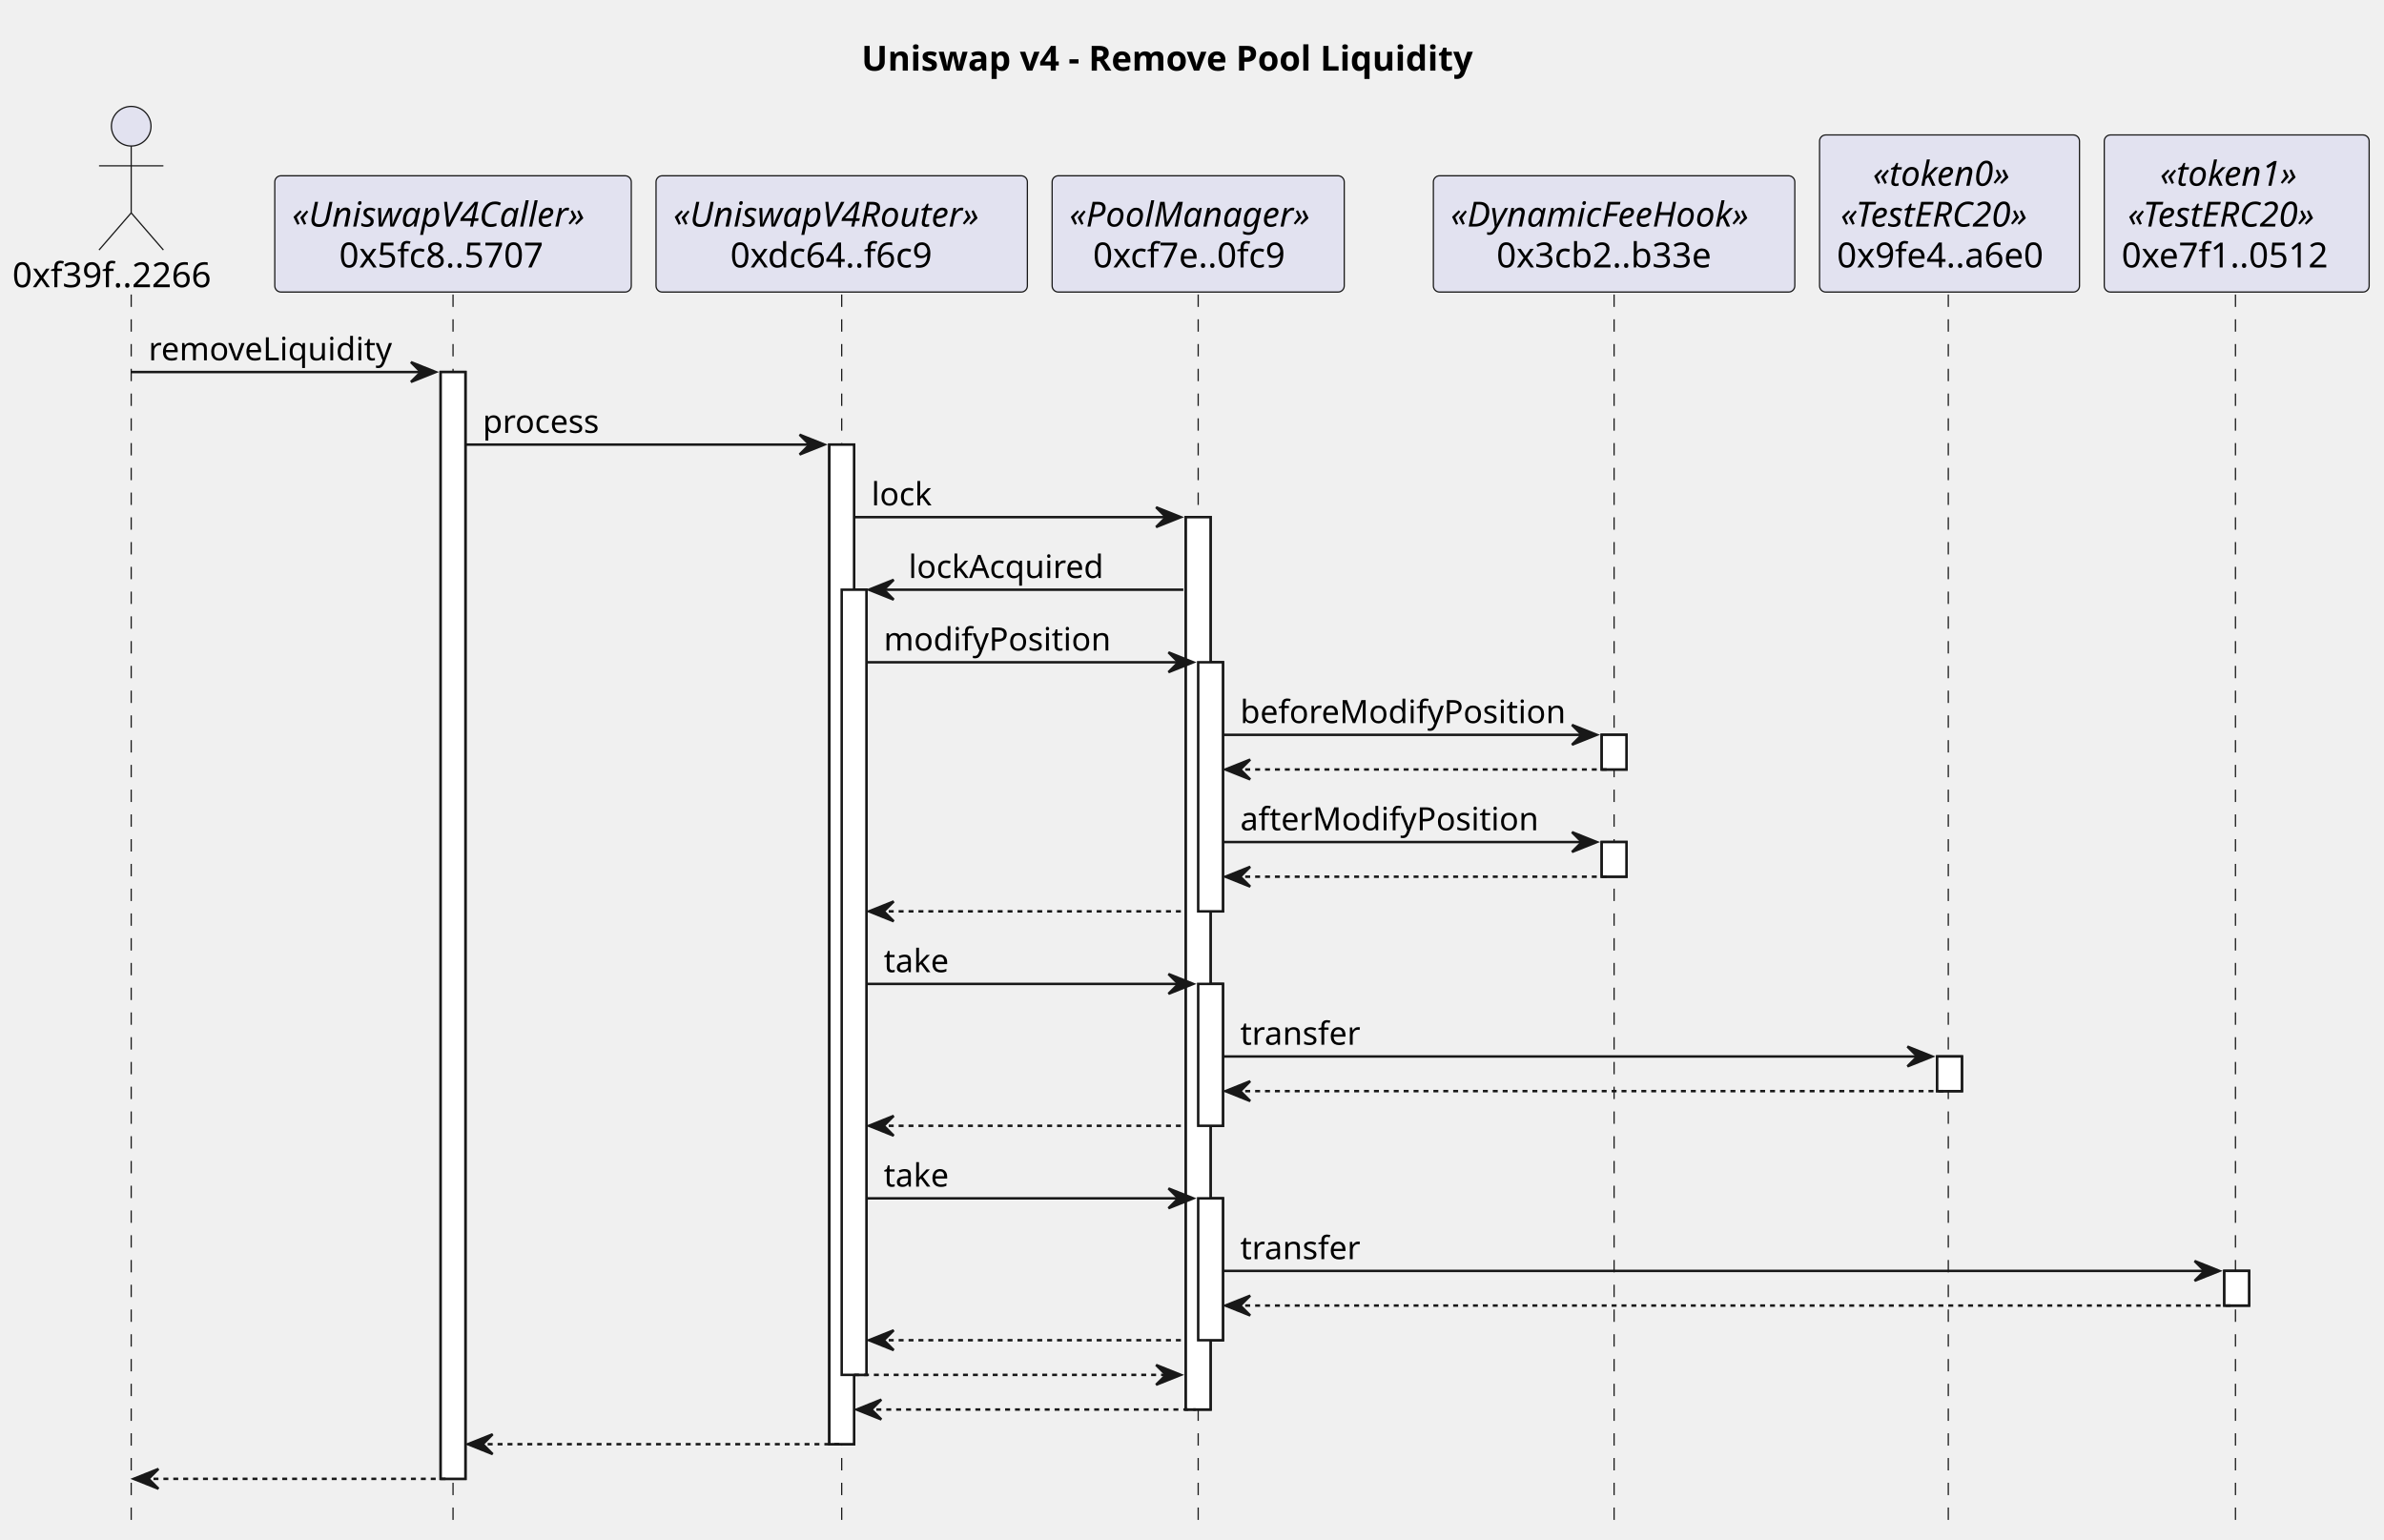
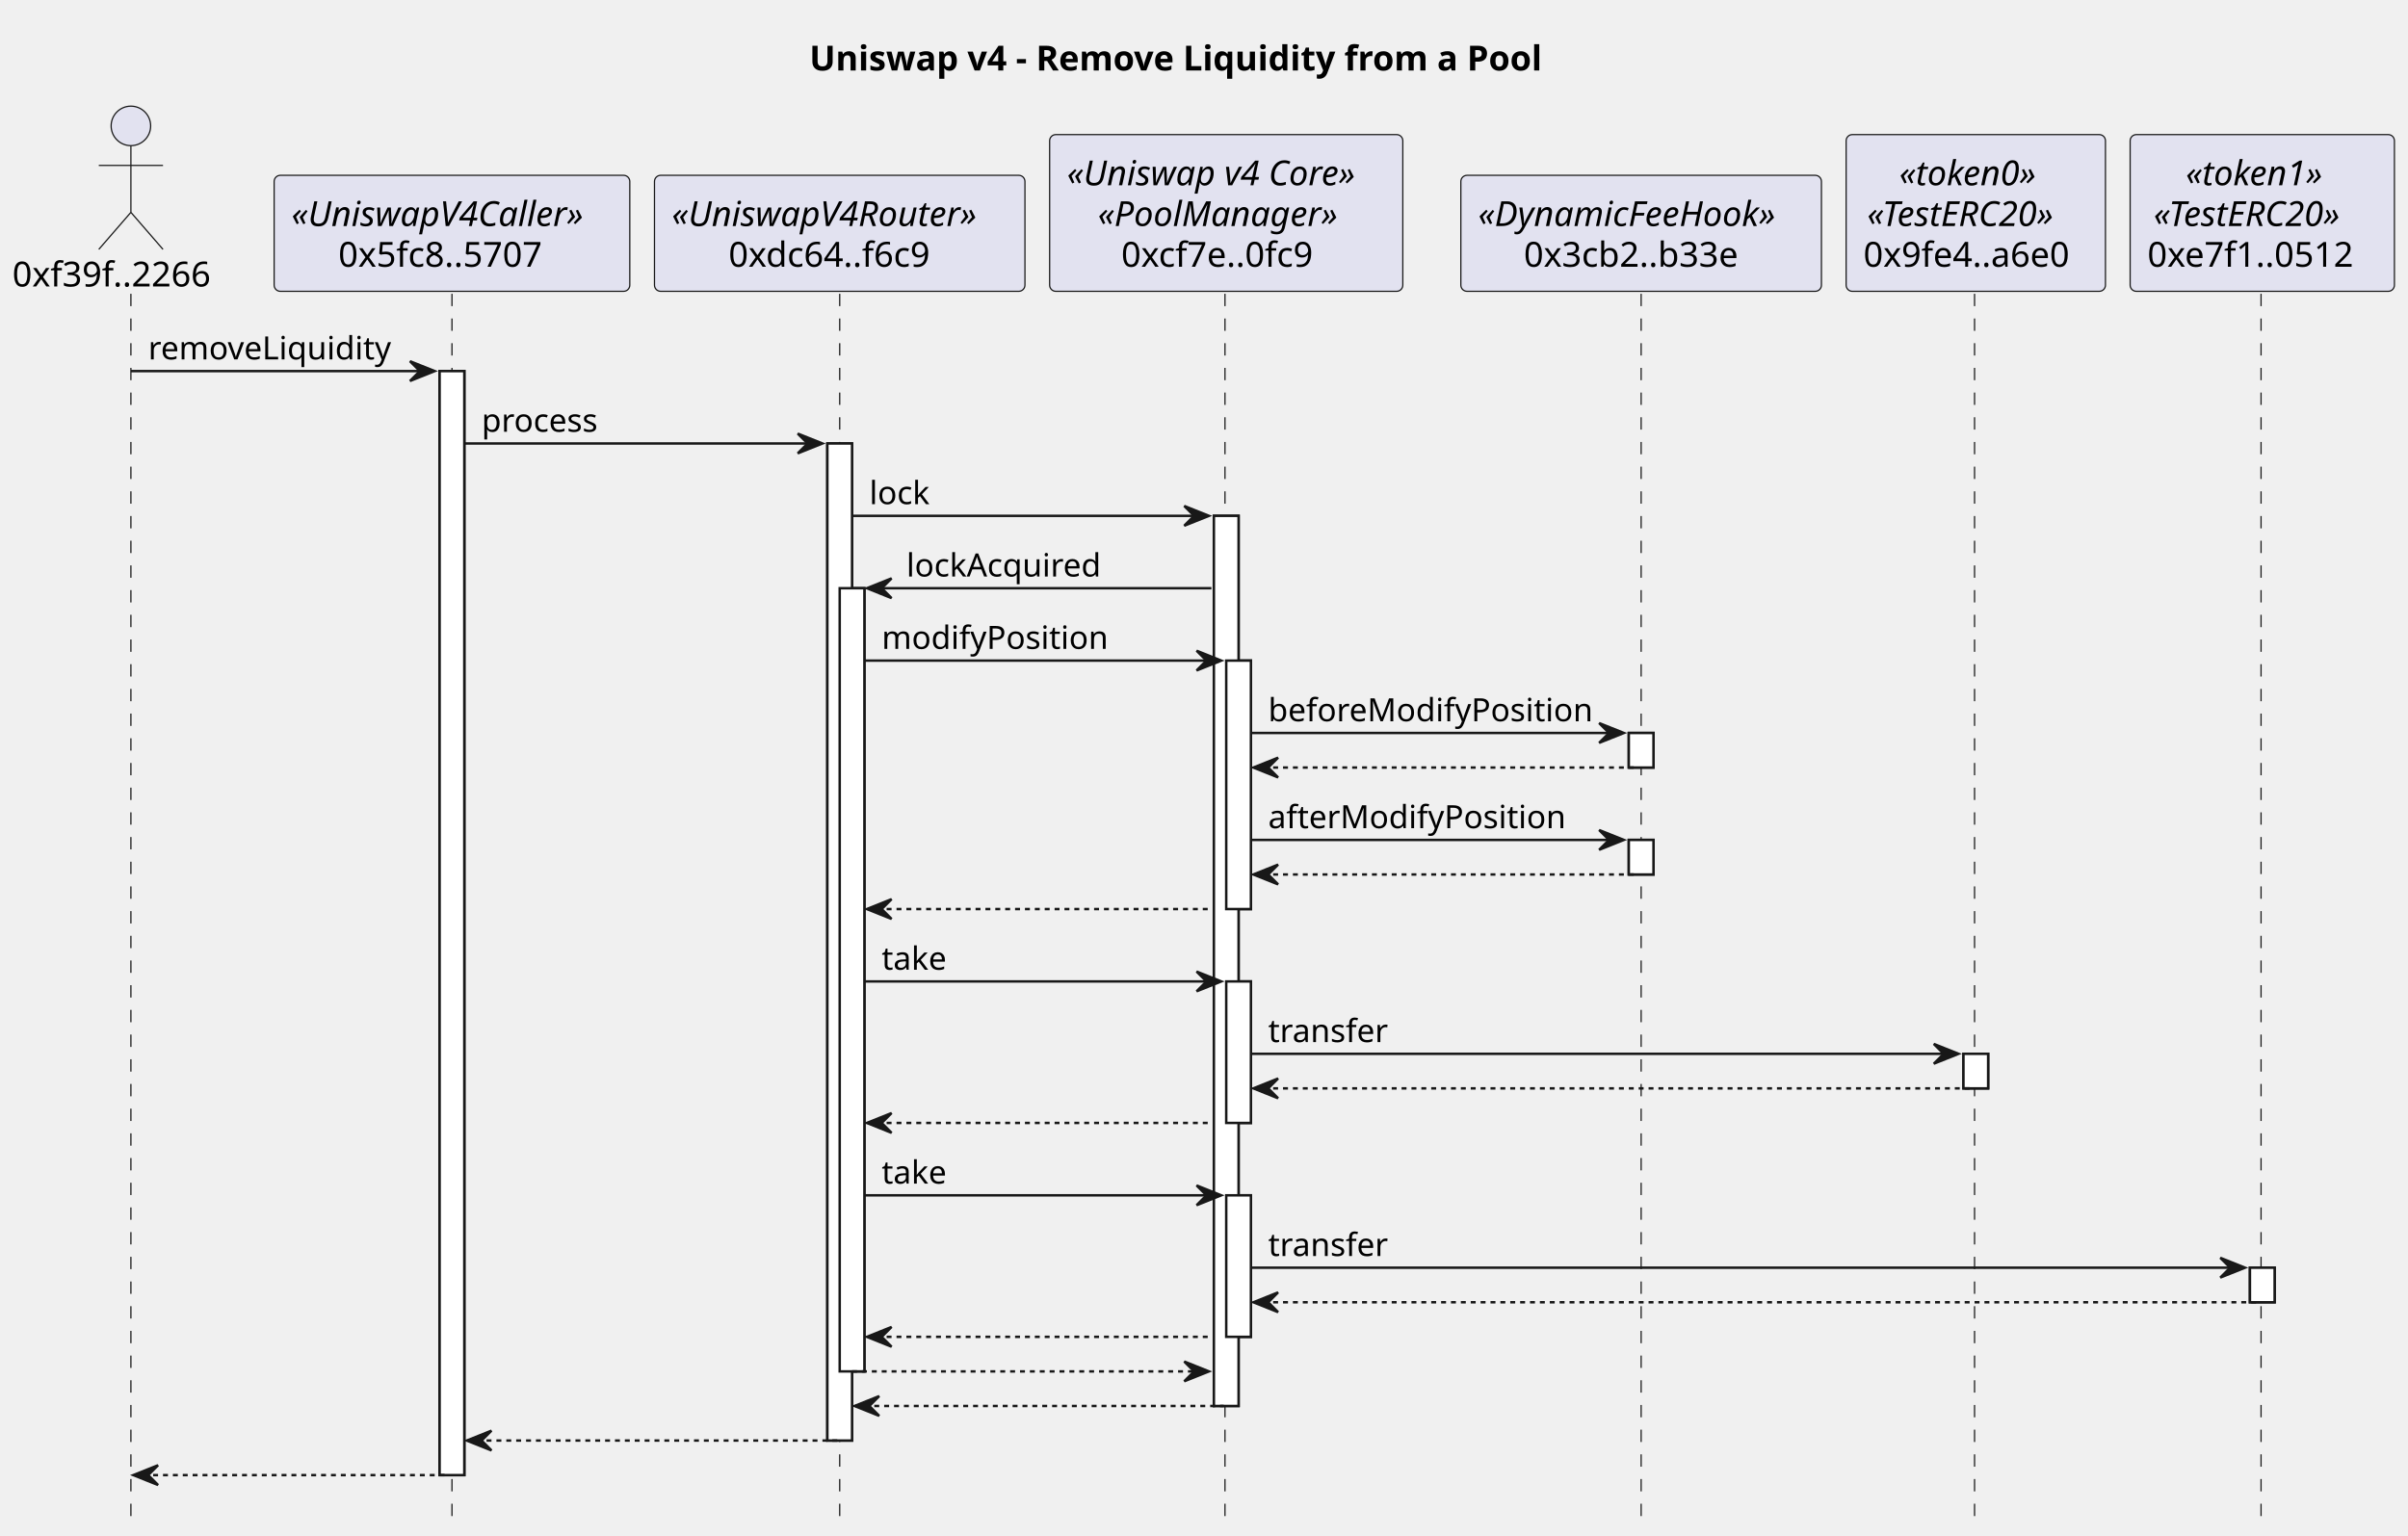
- <svg xmlns="http://www.w3.org/2000/svg" contentStyleType="text/css" height="622px" preserveAspectRatio="none" style="width:963px;height:622px;background:#FFFFFF;" version="1.1" viewBox="0 0 963 622" width="963px" zoomAndPan="magnify">
+ <svg xmlns="http://www.w3.org/2000/svg" contentStyleType="text/css" height="622px" preserveAspectRatio="none" style="width:975px;height:622px;background:#FFFFFF;" version="1.1" viewBox="0 0 975 622" width="975px" zoomAndPan="magnify">
  <defs />
  <g>
-     <text fill="#000000" font-family="sans-serif" font-size="14" font-weight="bold" lengthAdjust="spacing" textLength="265" x="348" y="28.535">Uniswap v4 - Remove Pool Liquidity</text>
+     <text fill="#000000" font-family="sans-serif" font-size="14" font-weight="bold" lengthAdjust="spacing" textLength="318" x="327.75" y="28.535">Uniswap v4 - Remove Liquidity from a Pool</text>
    <rect fill="#FFFFFF" height="447.106" style="stroke:#181818;stroke-width:1.0;" width="10" x="178" y="150.287" />
    <rect fill="#FFFFFF" height="403.795" style="stroke:#181818;stroke-width:1.0;" width="10" x="335" y="179.598" />
    <rect fill="#FFFFFF" height="317.174" style="stroke:#181818;stroke-width:1.0;" width="10" x="340" y="238.219" />
-     <rect fill="#FFFFFF" height="360.484" style="stroke:#181818;stroke-width:1.0;" width="10" x="479" y="208.908" />
-     <rect fill="#FFFFFF" height="100.621" style="stroke:#181818;stroke-width:1.0;" width="10" x="484" y="267.529" />
-     <rect fill="#FFFFFF" height="57.31" style="stroke:#181818;stroke-width:1.0;" width="10" x="484" y="397.461" />
-     <rect fill="#FFFFFF" height="57.31" style="stroke:#181818;stroke-width:1.0;" width="10" x="484" y="484.082" />
-     <rect fill="#FFFFFF" height="14" style="stroke:#181818;stroke-width:1.0;" width="10" x="647" y="296.84" />
-     <rect fill="#FFFFFF" height="14" style="stroke:#181818;stroke-width:1.0;" width="10" x="647" y="340.15" />
-     <rect fill="#FFFFFF" height="14" style="stroke:#181818;stroke-width:1.0;" width="10" x="782.5" y="426.772" />
-     <rect fill="#FFFFFF" height="14" style="stroke:#181818;stroke-width:1.0;" width="10" x="898.5" y="513.393" />
+     <rect fill="#FFFFFF" height="360.484" style="stroke:#181818;stroke-width:1.0;" width="10" x="491.5" y="208.908" />
+     <rect fill="#FFFFFF" height="100.621" style="stroke:#181818;stroke-width:1.0;" width="10" x="496.5" y="267.529" />
+     <rect fill="#FFFFFF" height="57.31" style="stroke:#181818;stroke-width:1.0;" width="10" x="496.5" y="397.461" />
+     <rect fill="#FFFFFF" height="57.31" style="stroke:#181818;stroke-width:1.0;" width="10" x="496.5" y="484.082" />
+     <rect fill="#FFFFFF" height="14" style="stroke:#181818;stroke-width:1.0;" width="10" x="659.5" y="296.84" />
+     <rect fill="#FFFFFF" height="14" style="stroke:#181818;stroke-width:1.0;" width="10" x="659.5" y="340.15" />
+     <rect fill="#FFFFFF" height="14" style="stroke:#181818;stroke-width:1.0;" width="10" x="795" y="426.772" />
+     <rect fill="#FFFFFF" height="14" style="stroke:#181818;stroke-width:1.0;" width="10" x="911" y="513.393" />
    <line style="stroke:#181818;stroke-width:0.5;stroke-dasharray:5.0,5.0;" x1="53" x2="53" y1="118.977" y2="615.393" />
    <line style="stroke:#181818;stroke-width:0.5;stroke-dasharray:5.0,5.0;" x1="183" x2="183" y1="118.977" y2="615.393" />
    <line style="stroke:#181818;stroke-width:0.5;stroke-dasharray:5.0,5.0;" x1="340" x2="340" y1="118.977" y2="615.393" />
-     <line style="stroke:#181818;stroke-width:0.5;stroke-dasharray:5.0,5.0;" x1="484" x2="484" y1="118.977" y2="615.393" />
-     <line style="stroke:#181818;stroke-width:0.5;stroke-dasharray:5.0,5.0;" x1="652" x2="652" y1="118.977" y2="615.393" />
-     <line style="stroke:#181818;stroke-width:0.5;stroke-dasharray:5.0,5.0;" x1="787" x2="787" y1="118.977" y2="615.393" />
-     <line style="stroke:#181818;stroke-width:0.5;stroke-dasharray:5.0,5.0;" x1="903" x2="903" y1="118.977" y2="615.393" />
+     <line style="stroke:#181818;stroke-width:0.5;stroke-dasharray:5.0,5.0;" x1="496" x2="496" y1="118.977" y2="615.393" />
+     <line style="stroke:#181818;stroke-width:0.5;stroke-dasharray:5.0,5.0;" x1="664.5" x2="664.5" y1="118.977" y2="615.393" />
+     <line style="stroke:#181818;stroke-width:0.5;stroke-dasharray:5.0,5.0;" x1="799.5" x2="799.5" y1="118.977" y2="615.393" />
+     <line style="stroke:#181818;stroke-width:0.5;stroke-dasharray:5.0,5.0;" x1="915.5" x2="915.5" y1="118.977" y2="615.393" />
    <text fill="#000000" font-family="sans-serif" font-size="14" lengthAdjust="spacing" textLength="90" x="5" y="116.023">0xf39f..2266</text>
    <ellipse cx="53" cy="50.988" fill="#E2E2F0" rx="8" ry="8" style="stroke:#181818;stroke-width:0.5;" />
    <path d="M53,58.988 L53,85.988 M40,66.988 L66,66.988 M53,85.988 L40,100.988 M53,85.988 L66,100.988 " fill="none" style="stroke:#181818;stroke-width:0.5;" />
    <rect fill="#E2E2F0" height="46.977" rx="2.5" ry="2.5" style="stroke:#181818;stroke-width:0.5;" width="144" x="111" y="71" />
    <text fill="#000000" font-family="sans-serif" font-size="14" font-style="italic" lengthAdjust="spacing" textLength="130" x="118" y="91.535">«UniswapV4Caller»</text>
    <text fill="#000000" font-family="sans-serif" font-size="14" lengthAdjust="spacing" textLength="92" x="137" y="108.023">0x5fc8..5707</text>
    <rect fill="#E2E2F0" height="46.977" rx="2.5" ry="2.5" style="stroke:#181818;stroke-width:0.5;" width="150" x="265" y="71" />
    <text fill="#000000" font-family="sans-serif" font-size="14" font-style="italic" lengthAdjust="spacing" textLength="136" x="272" y="91.535">«UniswapV4Router»</text>
    <text fill="#000000" font-family="sans-serif" font-size="14" lengthAdjust="spacing" textLength="90" x="295" y="108.023">0xdc64..f6c9</text>
-     <rect fill="#E2E2F0" height="46.977" rx="2.5" ry="2.5" style="stroke:#181818;stroke-width:0.5;" width="118" x="425" y="71" />
-     <text fill="#000000" font-family="sans-serif" font-size="14" font-style="italic" lengthAdjust="spacing" textLength="104" x="432" y="91.535">«PoolManager»</text>
-     <text fill="#000000" font-family="sans-serif" font-size="14" lengthAdjust="spacing" textLength="85" x="441.5" y="108.023">0xcf7e..0fc9</text>
-     <rect fill="#E2E2F0" height="46.977" rx="2.5" ry="2.5" style="stroke:#181818;stroke-width:0.5;" width="146" x="579" y="71" />
-     <text fill="#000000" font-family="sans-serif" font-size="14" font-style="italic" lengthAdjust="spacing" textLength="132" x="586" y="91.535">«DynamicFeeHook»</text>
-     <text fill="#000000" font-family="sans-serif" font-size="14" lengthAdjust="spacing" textLength="95" x="604.5" y="108.023">0x3cb2..b33e</text>
-     <rect fill="#E2E2F0" height="63.465" rx="2.5" ry="2.5" style="stroke:#181818;stroke-width:0.5;" width="105" x="735" y="54.512" />
-     <text fill="#000000" font-family="sans-serif" font-size="14" font-style="italic" lengthAdjust="spacing" textLength="62" x="756.5" y="75.047">«token0»</text>
-     <text fill="#000000" font-family="sans-serif" font-size="14" font-style="italic" lengthAdjust="spacing" textLength="88" x="743.5" y="91.535">«TestERC20»</text>
-     <text fill="#000000" font-family="sans-serif" font-size="14" lengthAdjust="spacing" textLength="91" x="742" y="108.023">0x9fe4..a6e0</text>
-     <rect fill="#E2E2F0" height="63.465" rx="2.5" ry="2.5" style="stroke:#181818;stroke-width:0.5;" width="107" x="850" y="54.512" />
-     <text fill="#000000" font-family="sans-serif" font-size="14" font-style="italic" lengthAdjust="spacing" textLength="62" x="872.5" y="75.047">«token1»</text>
-     <text fill="#000000" font-family="sans-serif" font-size="14" font-style="italic" lengthAdjust="spacing" textLength="88" x="859.5" y="91.535">«TestERC20»</text>
-     <text fill="#000000" font-family="sans-serif" font-size="14" lengthAdjust="spacing" textLength="93" x="857" y="108.023">0xe7f1..0512</text>
+     <rect fill="#E2E2F0" height="63.465" rx="2.5" ry="2.5" style="stroke:#181818;stroke-width:0.5;" width="143" x="425" y="54.512" />
+     <text fill="#000000" font-family="sans-serif" font-size="14" font-style="italic" lengthAdjust="spacing" textLength="129" x="432" y="75.047">«Uniswap v4 Core»</text>
+     <text fill="#000000" font-family="sans-serif" font-size="14" font-style="italic" lengthAdjust="spacing" textLength="104" x="444.5" y="91.535">«PoolManager»</text>
+     <text fill="#000000" font-family="sans-serif" font-size="14" lengthAdjust="spacing" textLength="85" x="454" y="108.023">0xcf7e..0fc9</text>
+     <rect fill="#E2E2F0" height="46.977" rx="2.5" ry="2.5" style="stroke:#181818;stroke-width:0.5;" width="146" x="591.5" y="71" />
+     <text fill="#000000" font-family="sans-serif" font-size="14" font-style="italic" lengthAdjust="spacing" textLength="132" x="598.5" y="91.535">«DynamicFeeHook»</text>
+     <text fill="#000000" font-family="sans-serif" font-size="14" lengthAdjust="spacing" textLength="95" x="617" y="108.023">0x3cb2..b33e</text>
+     <rect fill="#E2E2F0" height="63.465" rx="2.5" ry="2.5" style="stroke:#181818;stroke-width:0.5;" width="105" x="747.5" y="54.512" />
+     <text fill="#000000" font-family="sans-serif" font-size="14" font-style="italic" lengthAdjust="spacing" textLength="62" x="769" y="75.047">«token0»</text>
+     <text fill="#000000" font-family="sans-serif" font-size="14" font-style="italic" lengthAdjust="spacing" textLength="88" x="756" y="91.535">«TestERC20»</text>
+     <text fill="#000000" font-family="sans-serif" font-size="14" lengthAdjust="spacing" textLength="91" x="754.5" y="108.023">0x9fe4..a6e0</text>
+     <rect fill="#E2E2F0" height="63.465" rx="2.5" ry="2.5" style="stroke:#181818;stroke-width:0.5;" width="107" x="862.5" y="54.512" />
+     <text fill="#000000" font-family="sans-serif" font-size="14" font-style="italic" lengthAdjust="spacing" textLength="62" x="885" y="75.047">«token1»</text>
+     <text fill="#000000" font-family="sans-serif" font-size="14" font-style="italic" lengthAdjust="spacing" textLength="88" x="872" y="91.535">«TestERC20»</text>
+     <text fill="#000000" font-family="sans-serif" font-size="14" lengthAdjust="spacing" textLength="93" x="869.5" y="108.023">0xe7f1..0512</text>
    <rect fill="#FFFFFF" height="447.106" style="stroke:#181818;stroke-width:1.0;" width="10" x="178" y="150.287" />
    <rect fill="#FFFFFF" height="403.795" style="stroke:#181818;stroke-width:1.0;" width="10" x="335" y="179.598" />
    <rect fill="#FFFFFF" height="317.174" style="stroke:#181818;stroke-width:1.0;" width="10" x="340" y="238.219" />
-     <rect fill="#FFFFFF" height="360.484" style="stroke:#181818;stroke-width:1.0;" width="10" x="479" y="208.908" />
-     <rect fill="#FFFFFF" height="100.621" style="stroke:#181818;stroke-width:1.0;" width="10" x="484" y="267.529" />
-     <rect fill="#FFFFFF" height="57.31" style="stroke:#181818;stroke-width:1.0;" width="10" x="484" y="397.461" />
-     <rect fill="#FFFFFF" height="57.31" style="stroke:#181818;stroke-width:1.0;" width="10" x="484" y="484.082" />
-     <rect fill="#FFFFFF" height="14" style="stroke:#181818;stroke-width:1.0;" width="10" x="647" y="296.84" />
-     <rect fill="#FFFFFF" height="14" style="stroke:#181818;stroke-width:1.0;" width="10" x="647" y="340.15" />
-     <rect fill="#FFFFFF" height="14" style="stroke:#181818;stroke-width:1.0;" width="10" x="782.5" y="426.772" />
-     <rect fill="#FFFFFF" height="14" style="stroke:#181818;stroke-width:1.0;" width="10" x="898.5" y="513.393" />
+     <rect fill="#FFFFFF" height="360.484" style="stroke:#181818;stroke-width:1.0;" width="10" x="491.5" y="208.908" />
+     <rect fill="#FFFFFF" height="100.621" style="stroke:#181818;stroke-width:1.0;" width="10" x="496.5" y="267.529" />
+     <rect fill="#FFFFFF" height="57.31" style="stroke:#181818;stroke-width:1.0;" width="10" x="496.5" y="397.461" />
+     <rect fill="#FFFFFF" height="57.31" style="stroke:#181818;stroke-width:1.0;" width="10" x="496.5" y="484.082" />
+     <rect fill="#FFFFFF" height="14" style="stroke:#181818;stroke-width:1.0;" width="10" x="659.5" y="296.84" />
+     <rect fill="#FFFFFF" height="14" style="stroke:#181818;stroke-width:1.0;" width="10" x="659.5" y="340.15" />
+     <rect fill="#FFFFFF" height="14" style="stroke:#181818;stroke-width:1.0;" width="10" x="795" y="426.772" />
+     <rect fill="#FFFFFF" height="14" style="stroke:#181818;stroke-width:1.0;" width="10" x="911" y="513.393" />
    <polygon fill="#181818" points="166,146.287,176,150.287,166,154.287,170,150.287" style="stroke:#181818;stroke-width:1.0;" />
    <line style="stroke:#181818;stroke-width:1.0;" x1="53" x2="172" y1="150.287" y2="150.287" />
    <text fill="#000000" font-family="sans-serif" font-size="13" lengthAdjust="spacing" textLength="101" x="60" y="145.545">removeLiquidity</text>
    <polygon fill="#181818" points="323,175.598,333,179.598,323,183.598,327,179.598" style="stroke:#181818;stroke-width:1.0;" />
    <line style="stroke:#181818;stroke-width:1.0;" x1="188" x2="329" y1="179.598" y2="179.598" />
    <text fill="#000000" font-family="sans-serif" font-size="13" lengthAdjust="spacing" textLength="49" x="195" y="174.856">process</text>
-     <polygon fill="#181818" points="467,204.908,477,208.908,467,212.908,471,208.908" style="stroke:#181818;stroke-width:1.0;" />
-     <line style="stroke:#181818;stroke-width:1.0;" x1="345" x2="473" y1="208.908" y2="208.908" />
+     <polygon fill="#181818" points="479.5,204.908,489.5,208.908,479.5,212.908,483.5,208.908" style="stroke:#181818;stroke-width:1.0;" />
+     <line style="stroke:#181818;stroke-width:1.0;" x1="345" x2="485.5" y1="208.908" y2="208.908" />
    <text fill="#000000" font-family="sans-serif" font-size="13" lengthAdjust="spacing" textLength="27" x="352" y="204.166">lock</text>
    <polygon fill="#181818" points="361,234.219,351,238.219,361,242.219,357,238.219" style="stroke:#181818;stroke-width:1.0;" />
-     <line style="stroke:#181818;stroke-width:1.0;" x1="355" x2="478" y1="238.219" y2="238.219" />
+     <line style="stroke:#181818;stroke-width:1.0;" x1="355" x2="490.5" y1="238.219" y2="238.219" />
    <text fill="#000000" font-family="sans-serif" font-size="13" lengthAdjust="spacing" textLength="83" x="367" y="233.477">lockAcquired</text>
-     <polygon fill="#181818" points="472,263.529,482,267.529,472,271.529,476,267.529" style="stroke:#181818;stroke-width:1.0;" />
-     <line style="stroke:#181818;stroke-width:1.0;" x1="350" x2="478" y1="267.529" y2="267.529" />
+     <polygon fill="#181818" points="484.5,263.529,494.5,267.529,484.5,271.529,488.5,267.529" style="stroke:#181818;stroke-width:1.0;" />
+     <line style="stroke:#181818;stroke-width:1.0;" x1="350" x2="490.5" y1="267.529" y2="267.529" />
    <text fill="#000000" font-family="sans-serif" font-size="13" lengthAdjust="spacing" textLength="95" x="357" y="262.787">modifyPosition</text>
-     <polygon fill="#181818" points="635,292.84,645,296.84,635,300.84,639,296.84" style="stroke:#181818;stroke-width:1.0;" />
-     <line style="stroke:#181818;stroke-width:1.0;" x1="494" x2="641" y1="296.84" y2="296.84" />
-     <text fill="#000000" font-family="sans-serif" font-size="13" lengthAdjust="spacing" textLength="134" x="501" y="292.098">beforeModifyPosition</text>
-     <polygon fill="#181818" points="505,306.84,495,310.84,505,314.84,501,310.84" style="stroke:#181818;stroke-width:1.0;" />
-     <line style="stroke:#181818;stroke-width:1.0;stroke-dasharray:2.0,2.0;" x1="499" x2="651" y1="310.84" y2="310.84" />
-     <polygon fill="#181818" points="635,336.15,645,340.15,635,344.15,639,340.15" style="stroke:#181818;stroke-width:1.0;" />
-     <line style="stroke:#181818;stroke-width:1.0;" x1="494" x2="641" y1="340.15" y2="340.15" />
-     <text fill="#000000" font-family="sans-serif" font-size="13" lengthAdjust="spacing" textLength="123" x="501" y="335.408">afterModifyPosition</text>
-     <polygon fill="#181818" points="505,350.15,495,354.15,505,358.15,501,354.15" style="stroke:#181818;stroke-width:1.0;" />
-     <line style="stroke:#181818;stroke-width:1.0;stroke-dasharray:2.0,2.0;" x1="499" x2="651" y1="354.15" y2="354.15" />
+     <polygon fill="#181818" points="647.5,292.84,657.5,296.84,647.5,300.84,651.5,296.84" style="stroke:#181818;stroke-width:1.0;" />
+     <line style="stroke:#181818;stroke-width:1.0;" x1="506.5" x2="653.5" y1="296.84" y2="296.84" />
+     <text fill="#000000" font-family="sans-serif" font-size="13" lengthAdjust="spacing" textLength="134" x="513.5" y="292.098">beforeModifyPosition</text>
+     <polygon fill="#181818" points="517.5,306.84,507.5,310.84,517.5,314.84,513.5,310.84" style="stroke:#181818;stroke-width:1.0;" />
+     <line style="stroke:#181818;stroke-width:1.0;stroke-dasharray:2.0,2.0;" x1="511.5" x2="663.5" y1="310.84" y2="310.84" />
+     <polygon fill="#181818" points="647.5,336.15,657.5,340.15,647.5,344.15,651.5,340.15" style="stroke:#181818;stroke-width:1.0;" />
+     <line style="stroke:#181818;stroke-width:1.0;" x1="506.5" x2="653.5" y1="340.15" y2="340.15" />
+     <text fill="#000000" font-family="sans-serif" font-size="13" lengthAdjust="spacing" textLength="123" x="513.5" y="335.408">afterModifyPosition</text>
+     <polygon fill="#181818" points="517.5,350.15,507.5,354.15,517.5,358.15,513.5,354.15" style="stroke:#181818;stroke-width:1.0;" />
+     <line style="stroke:#181818;stroke-width:1.0;stroke-dasharray:2.0,2.0;" x1="511.5" x2="663.5" y1="354.15" y2="354.15" />
    <polygon fill="#181818" points="361,364.15,351,368.15,361,372.15,357,368.15" style="stroke:#181818;stroke-width:1.0;" />
-     <line style="stroke:#181818;stroke-width:1.0;stroke-dasharray:2.0,2.0;" x1="355" x2="478" y1="368.15" y2="368.15" />
-     <polygon fill="#181818" points="472,393.461,482,397.461,472,401.461,476,397.461" style="stroke:#181818;stroke-width:1.0;" />
-     <line style="stroke:#181818;stroke-width:1.0;" x1="350" x2="478" y1="397.461" y2="397.461" />
+     <line style="stroke:#181818;stroke-width:1.0;stroke-dasharray:2.0,2.0;" x1="355" x2="490.5" y1="368.15" y2="368.15" />
+     <polygon fill="#181818" points="484.5,393.461,494.5,397.461,484.5,401.461,488.5,397.461" style="stroke:#181818;stroke-width:1.0;" />
+     <line style="stroke:#181818;stroke-width:1.0;" x1="350" x2="490.5" y1="397.461" y2="397.461" />
    <text fill="#000000" font-family="sans-serif" font-size="13" lengthAdjust="spacing" textLength="27" x="357" y="392.719">take</text>
-     <polygon fill="#181818" points="770.5,422.772,780.5,426.772,770.5,430.772,774.5,426.772" style="stroke:#181818;stroke-width:1.0;" />
-     <line style="stroke:#181818;stroke-width:1.0;" x1="494" x2="776.5" y1="426.772" y2="426.772" />
-     <text fill="#000000" font-family="sans-serif" font-size="13" lengthAdjust="spacing" textLength="49" x="501" y="422.029">transfer</text>
-     <polygon fill="#181818" points="505,436.772,495,440.772,505,444.772,501,440.772" style="stroke:#181818;stroke-width:1.0;" />
-     <line style="stroke:#181818;stroke-width:1.0;stroke-dasharray:2.0,2.0;" x1="499" x2="786.5" y1="440.772" y2="440.772" />
+     <polygon fill="#181818" points="783,422.772,793,426.772,783,430.772,787,426.772" style="stroke:#181818;stroke-width:1.0;" />
+     <line style="stroke:#181818;stroke-width:1.0;" x1="506.5" x2="789" y1="426.772" y2="426.772" />
+     <text fill="#000000" font-family="sans-serif" font-size="13" lengthAdjust="spacing" textLength="49" x="513.5" y="422.029">transfer</text>
+     <polygon fill="#181818" points="517.5,436.772,507.5,440.772,517.5,444.772,513.5,440.772" style="stroke:#181818;stroke-width:1.0;" />
+     <line style="stroke:#181818;stroke-width:1.0;stroke-dasharray:2.0,2.0;" x1="511.5" x2="799" y1="440.772" y2="440.772" />
    <polygon fill="#181818" points="361,450.772,351,454.772,361,458.772,357,454.772" style="stroke:#181818;stroke-width:1.0;" />
-     <line style="stroke:#181818;stroke-width:1.0;stroke-dasharray:2.0,2.0;" x1="355" x2="478" y1="454.772" y2="454.772" />
-     <polygon fill="#181818" points="472,480.082,482,484.082,472,488.082,476,484.082" style="stroke:#181818;stroke-width:1.0;" />
-     <line style="stroke:#181818;stroke-width:1.0;" x1="350" x2="478" y1="484.082" y2="484.082" />
+     <line style="stroke:#181818;stroke-width:1.0;stroke-dasharray:2.0,2.0;" x1="355" x2="490.5" y1="454.772" y2="454.772" />
+     <polygon fill="#181818" points="484.5,480.082,494.5,484.082,484.5,488.082,488.5,484.082" style="stroke:#181818;stroke-width:1.0;" />
+     <line style="stroke:#181818;stroke-width:1.0;" x1="350" x2="490.5" y1="484.082" y2="484.082" />
    <text fill="#000000" font-family="sans-serif" font-size="13" lengthAdjust="spacing" textLength="27" x="357" y="479.34">take</text>
-     <polygon fill="#181818" points="886.5,509.393,896.5,513.393,886.5,517.393,890.5,513.393" style="stroke:#181818;stroke-width:1.0;" />
-     <line style="stroke:#181818;stroke-width:1.0;" x1="494" x2="892.5" y1="513.393" y2="513.393" />
-     <text fill="#000000" font-family="sans-serif" font-size="13" lengthAdjust="spacing" textLength="49" x="501" y="508.65">transfer</text>
-     <polygon fill="#181818" points="505,523.393,495,527.393,505,531.393,501,527.393" style="stroke:#181818;stroke-width:1.0;" />
-     <line style="stroke:#181818;stroke-width:1.0;stroke-dasharray:2.0,2.0;" x1="499" x2="902.5" y1="527.393" y2="527.393" />
+     <polygon fill="#181818" points="899,509.393,909,513.393,899,517.393,903,513.393" style="stroke:#181818;stroke-width:1.0;" />
+     <line style="stroke:#181818;stroke-width:1.0;" x1="506.5" x2="905" y1="513.393" y2="513.393" />
+     <text fill="#000000" font-family="sans-serif" font-size="13" lengthAdjust="spacing" textLength="49" x="513.5" y="508.65">transfer</text>
+     <polygon fill="#181818" points="517.5,523.393,507.5,527.393,517.5,531.393,513.5,527.393" style="stroke:#181818;stroke-width:1.0;" />
+     <line style="stroke:#181818;stroke-width:1.0;stroke-dasharray:2.0,2.0;" x1="511.5" x2="915" y1="527.393" y2="527.393" />
    <polygon fill="#181818" points="361,537.393,351,541.393,361,545.393,357,541.393" style="stroke:#181818;stroke-width:1.0;" />
-     <line style="stroke:#181818;stroke-width:1.0;stroke-dasharray:2.0,2.0;" x1="355" x2="478" y1="541.393" y2="541.393" />
-     <polygon fill="#181818" points="467,551.393,477,555.393,467,559.393,471,555.393" style="stroke:#181818;stroke-width:1.0;" />
-     <line style="stroke:#181818;stroke-width:1.0;stroke-dasharray:2.0,2.0;" x1="345" x2="473" y1="555.393" y2="555.393" />
+     <line style="stroke:#181818;stroke-width:1.0;stroke-dasharray:2.0,2.0;" x1="355" x2="490.5" y1="541.393" y2="541.393" />
+     <polygon fill="#181818" points="479.5,551.393,489.5,555.393,479.5,559.393,483.5,555.393" style="stroke:#181818;stroke-width:1.0;" />
+     <line style="stroke:#181818;stroke-width:1.0;stroke-dasharray:2.0,2.0;" x1="345" x2="485.5" y1="555.393" y2="555.393" />
    <polygon fill="#181818" points="356,565.393,346,569.393,356,573.393,352,569.393" style="stroke:#181818;stroke-width:1.0;" />
-     <line style="stroke:#181818;stroke-width:1.0;stroke-dasharray:2.0,2.0;" x1="350" x2="483" y1="569.393" y2="569.393" />
+     <line style="stroke:#181818;stroke-width:1.0;stroke-dasharray:2.0,2.0;" x1="350" x2="495.5" y1="569.393" y2="569.393" />
    <polygon fill="#181818" points="199,579.393,189,583.393,199,587.393,195,583.393" style="stroke:#181818;stroke-width:1.0;" />
    <line style="stroke:#181818;stroke-width:1.0;stroke-dasharray:2.0,2.0;" x1="193" x2="339" y1="583.393" y2="583.393" />
    <polygon fill="#181818" points="64,593.393,54,597.393,64,601.393,60,597.393" style="stroke:#181818;stroke-width:1.0;" />
    <line style="stroke:#181818;stroke-width:1.0;stroke-dasharray:2.0,2.0;" x1="58" x2="182" y1="597.393" y2="597.393" />
  </g>
</svg>
